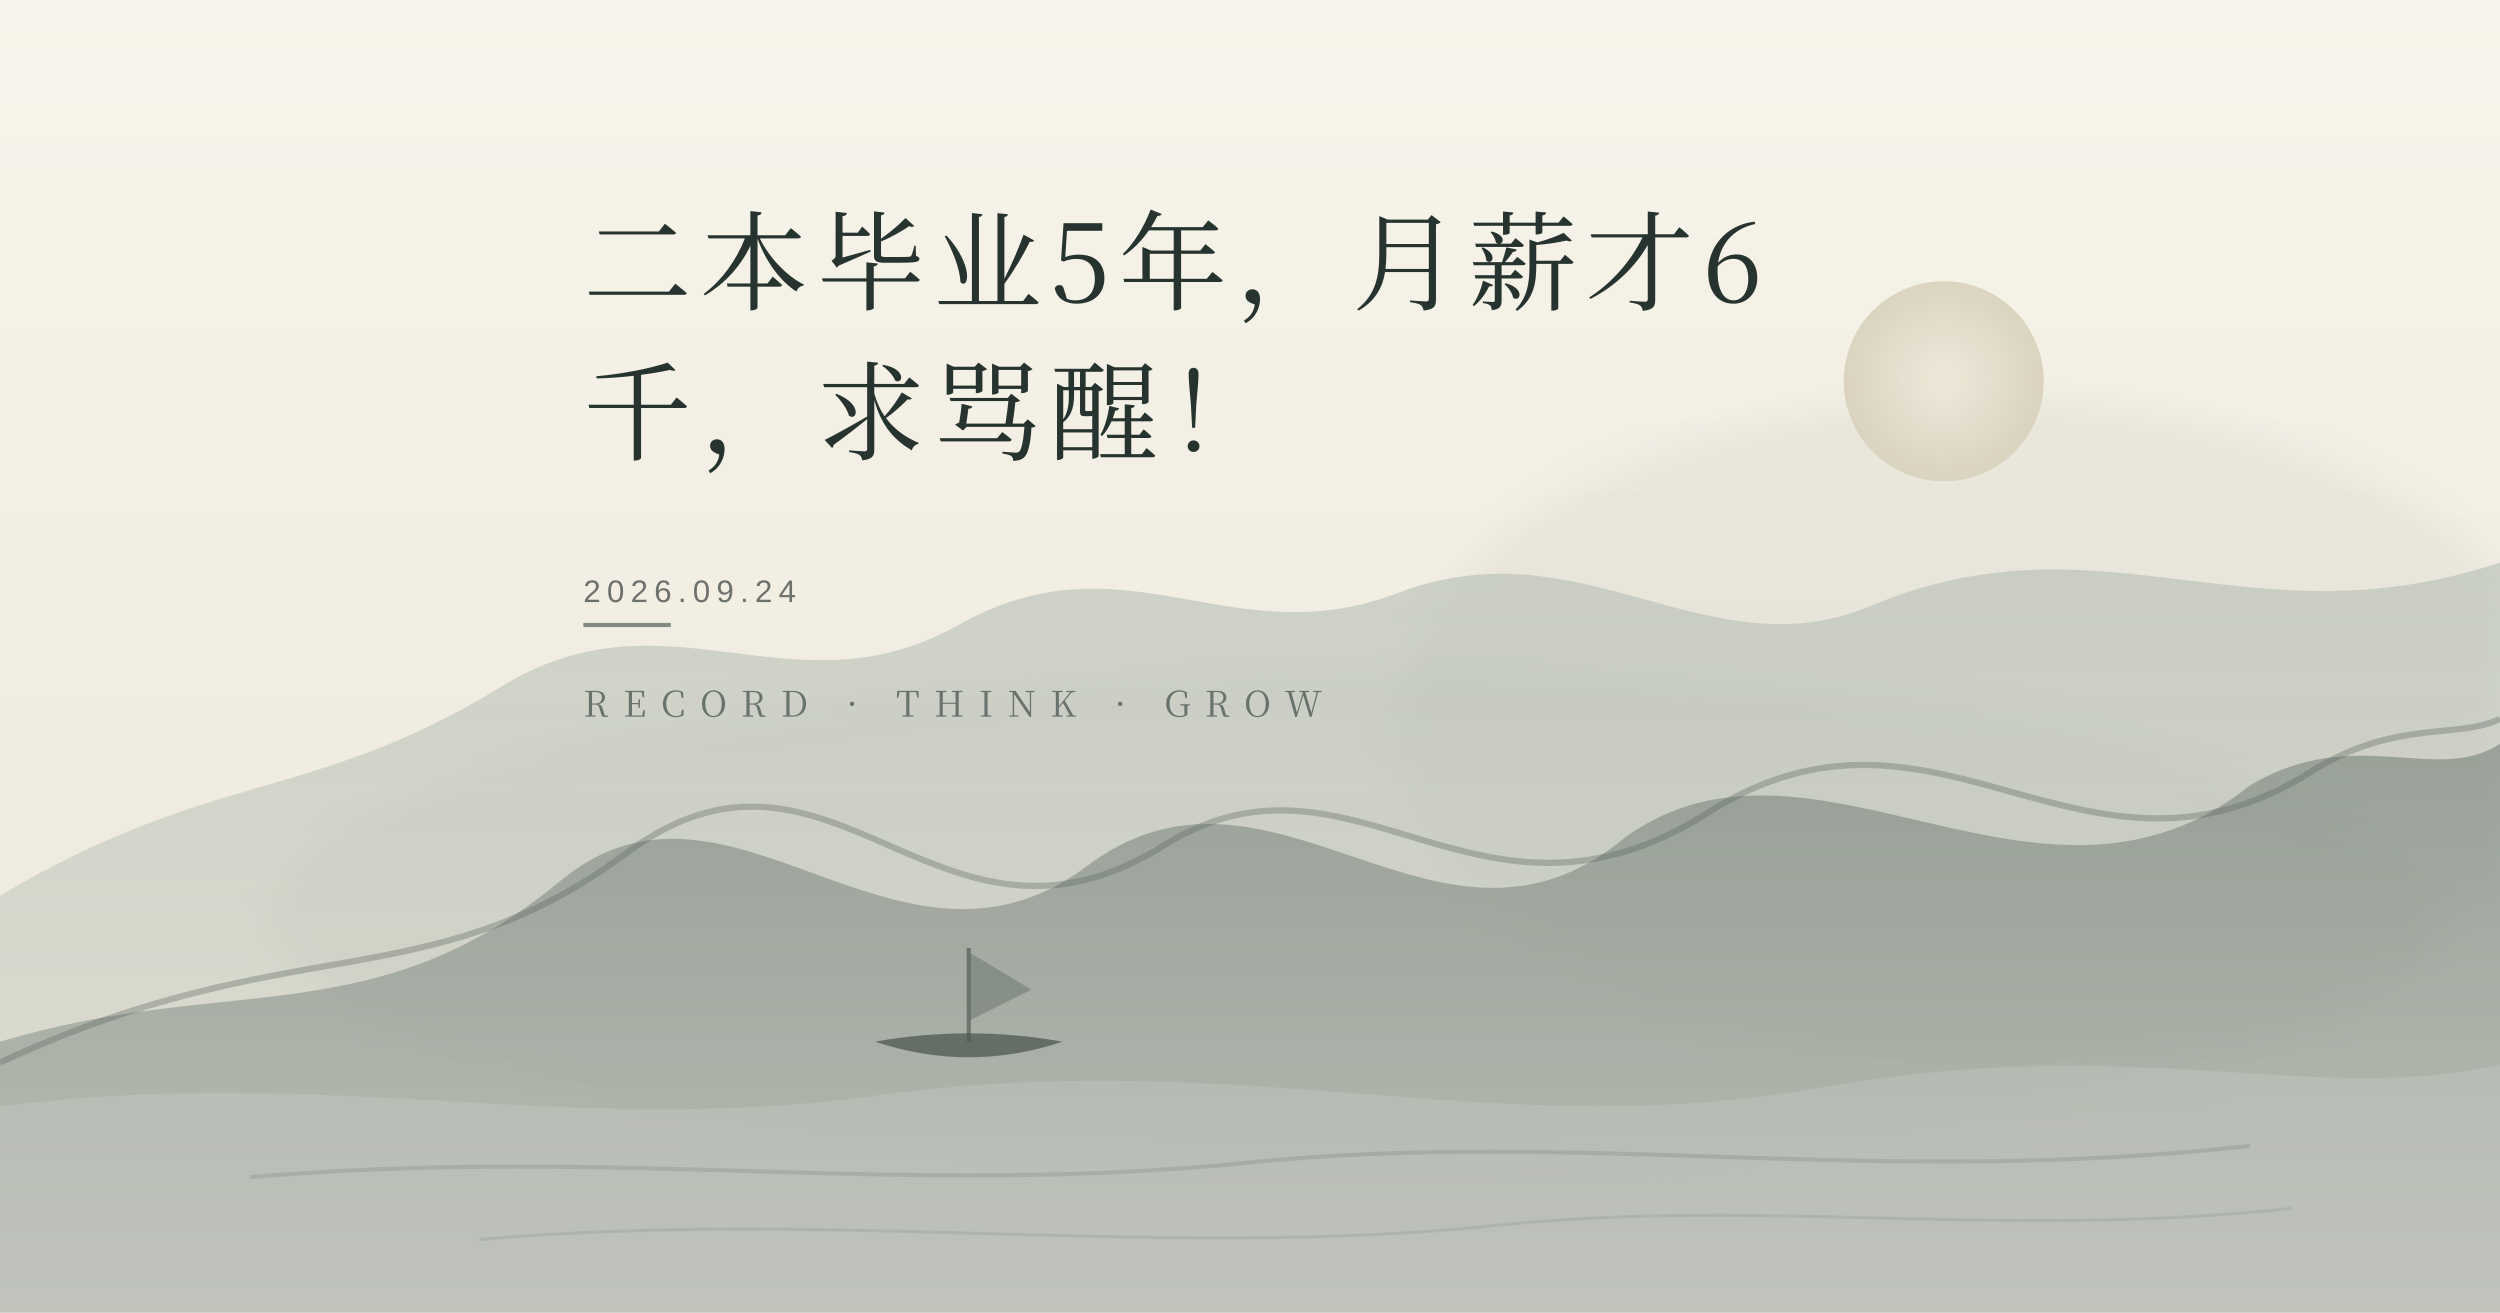
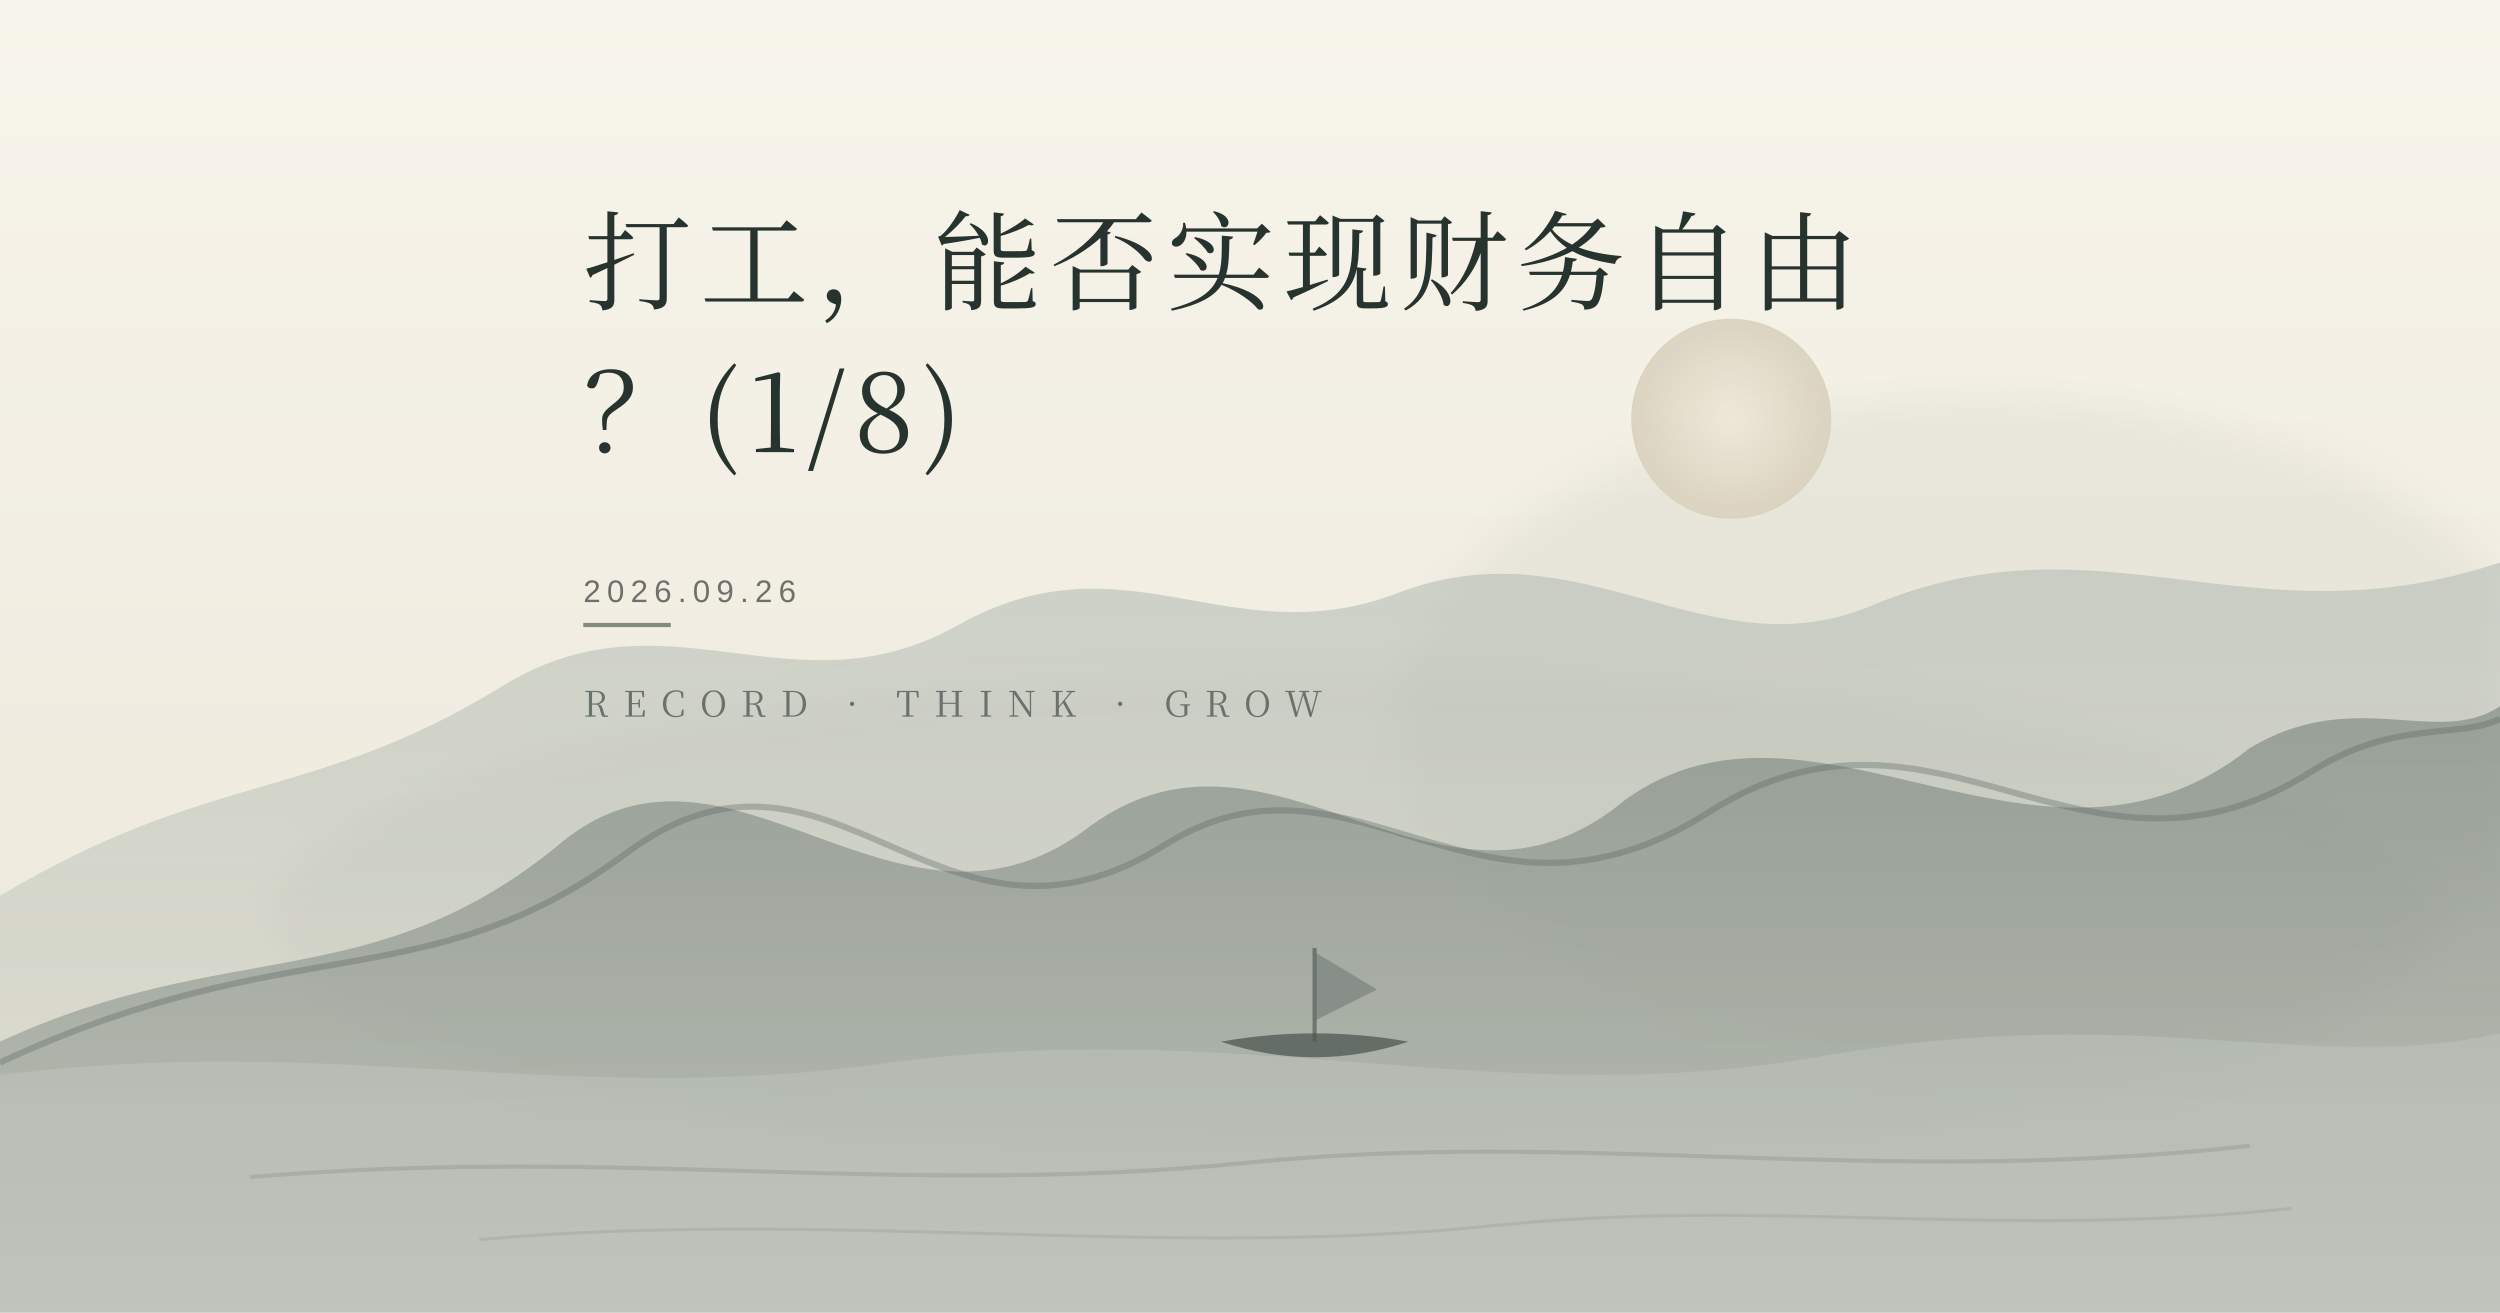
<svg xmlns="http://www.w3.org/2000/svg" width="1200" height="630" viewBox="0 0 1200 630">
  <defs>
    <linearGradient id="paper" x1="0" y1="0" x2="0" y2="1">
      <stop offset="0%" stop-color="#f7f4eb" />
      <stop offset="100%" stop-color="#ebe6d8" />
    </linearGradient>
    <linearGradient id="farMountain" x1="0" y1="0" x2="0" y2="1">
      <stop offset="0%" stop-color="#aeb8b0" />
      <stop offset="100%" stop-color="#d8d8cc" />
    </linearGradient>
    <linearGradient id="nearMountain" x1="0" y1="0" x2="0" y2="1">
      <stop offset="0%" stop-color="#69756f" />
      <stop offset="100%" stop-color="#9ba39b" />
    </linearGradient>
    <filter id="inkBlur">
      <feGaussianBlur stdDeviation="8" />
    </filter>
    <radialGradient id="moon">
      <stop offset="0%" stop-color="#eee8d8" />
      <stop offset="100%" stop-color="#d8d0bd" />
    </radialGradient>
    <style>

      .title {

        font-family:
          "Noto Serif CJK SC",
          "Source Han Serif SC",
          "Songti SC",
          "STSong",
          serif;

        font-size:
          52px;

        font-weight:
          500;

        letter-spacing:
          4px;

        fill:
          #26332f;
      }


      .subtitle {

        font-family:
          "Noto Serif CJK SC",
          "Source Han Serif SC",
          "Songti SC",
          "STSong",
          serif;

        font-size:
          17px;

        letter-spacing:
          7px;

        fill:
          #69736d;
      }


      .date {

        font-family:
          "Helvetica Neue",
          Arial,
          sans-serif;

        font-size:
          15px;

        letter-spacing:
          3px;

        fill:
          #6d716d;
      }

    </style>
  </defs>
  <rect x="0" y="0" width="1200" height="630" fill="url(#paper)" />
  <ellipse cx="650" cy="440" rx="520" ry="120" fill="#89958c" opacity="0.12" filter="url(#inkBlur)" />
  <ellipse cx="950" cy="350" rx="280" ry="160" fill="#738078" opacity="0.08" filter="url(#inkBlur)" />
-   <circle cx="933" cy="183" r="48" fill="url(#moon)" opacity="0.9" />
+   <circle cx="831" cy="201" r="48" fill="url(#moon)" opacity="0.9" />
  <path d="       M0 430        C100 370         150 385         240 330        C320 280         380 345         460 300        C540 255         590 315         670 285        C760 250         820 325         900 290        C1010 245         1080 310         1200 270        L1200 630       L0 630       Z     " fill="url(#farMountain)" opacity="0.55" />
-   <path d="       M0 500        C110 467         180 497         270 422        C350 357         430 482         520 417        C610 347         690 477         780 402        C870 337         980 457         1080 377        C1130 347         1170 377         1200 357        L1200 630       L0 630       Z     " fill="url(#nearMountain)" opacity="0.52" />
+   <path d="       M0 500        C110 449         180 479         270 404        C350 339         430 464         520 399        C610 329         690 459         780 384        C870 319         980 439         1080 359        C1130 329         1170 359         1200 339        L1200 630       L0 630       Z     " fill="url(#nearMountain)" opacity="0.52" />
  <path d="       M0 510        C140 445         205 480         300 410        C400 335         450 475         560 405        C650 350         710 460         820 390        C930 320         1000 440         1110 370        C1150 345         1180 355         1200 345     " fill="none" stroke="#59645e" stroke-width="3" opacity="0.35" />
-   <path d="       M0 531        C160 511         270 546         420 526        C600 501         720 551         880 521        C1030 496         1110 531         1200 511        L1200 630       L0 630       Z     " fill="#c4cbc4" opacity="0.38" />
+   <path d="       M0 516        C160 496         270 531         420 511        C600 486         720 536         880 506        C1030 481         1110 516         1200 496        L1200 630       L0 630       Z     " fill="#c4cbc4" opacity="0.38" />
  <path d="       M120 565        C300 550         430 575         600 558        C760 542         900 570         1080 550     " fill="none" stroke="#77827b" stroke-width="2" opacity="0.28" />
  <path d="       M230 595        C400 580         560 605         720 588        C850 575         960 595         1100 580     " fill="none" stroke="#77827b" stroke-width="1.5" opacity="0.20" />
-   <text x="280" y="145" class="title">二本毕业5年，月薪才6</text>
-   <text x="280" y="217" class="title">千，求骂醒！</text>
+   <text x="280" y="145" class="title">打工，能否实现财务自由</text>
+   <text x="280" y="217" class="title">？(1/8)</text>
  <rect x="280" y="299" width="42" height="2" fill="#52615a" opacity="0.7" />
  <text x="280" y="344" class="subtitle">RECORD · THINK · GROW</text>
-   <text x="280" y="289" class="date">2026.09.24</text>
-   <path d="       M420 500        Q465 492         510 500        Q465 515         420 500        Z     " fill="#4d5752" opacity="0.75" />
-   <line x1="465" y1="500" x2="465" y2="455" stroke="#4d5752" stroke-width="2" opacity="0.65" />
-   <path d="       M465 457       L465 490       L495 475       Z     " fill="#66716b" opacity="0.5" />
+   <text x="280" y="289" class="date">2026.09.26</text>
+   <path d="       M586 500        Q631 492         676 500        Q631 515         586 500        Z     " fill="#4d5752" opacity="0.75" />
+   <line x1="631" y1="500" x2="631" y2="455" stroke="#4d5752" stroke-width="2" opacity="0.65" />
+   <path d="       M631 457       L631 490       L661 475       Z     " fill="#66716b" opacity="0.5" />
</svg>
